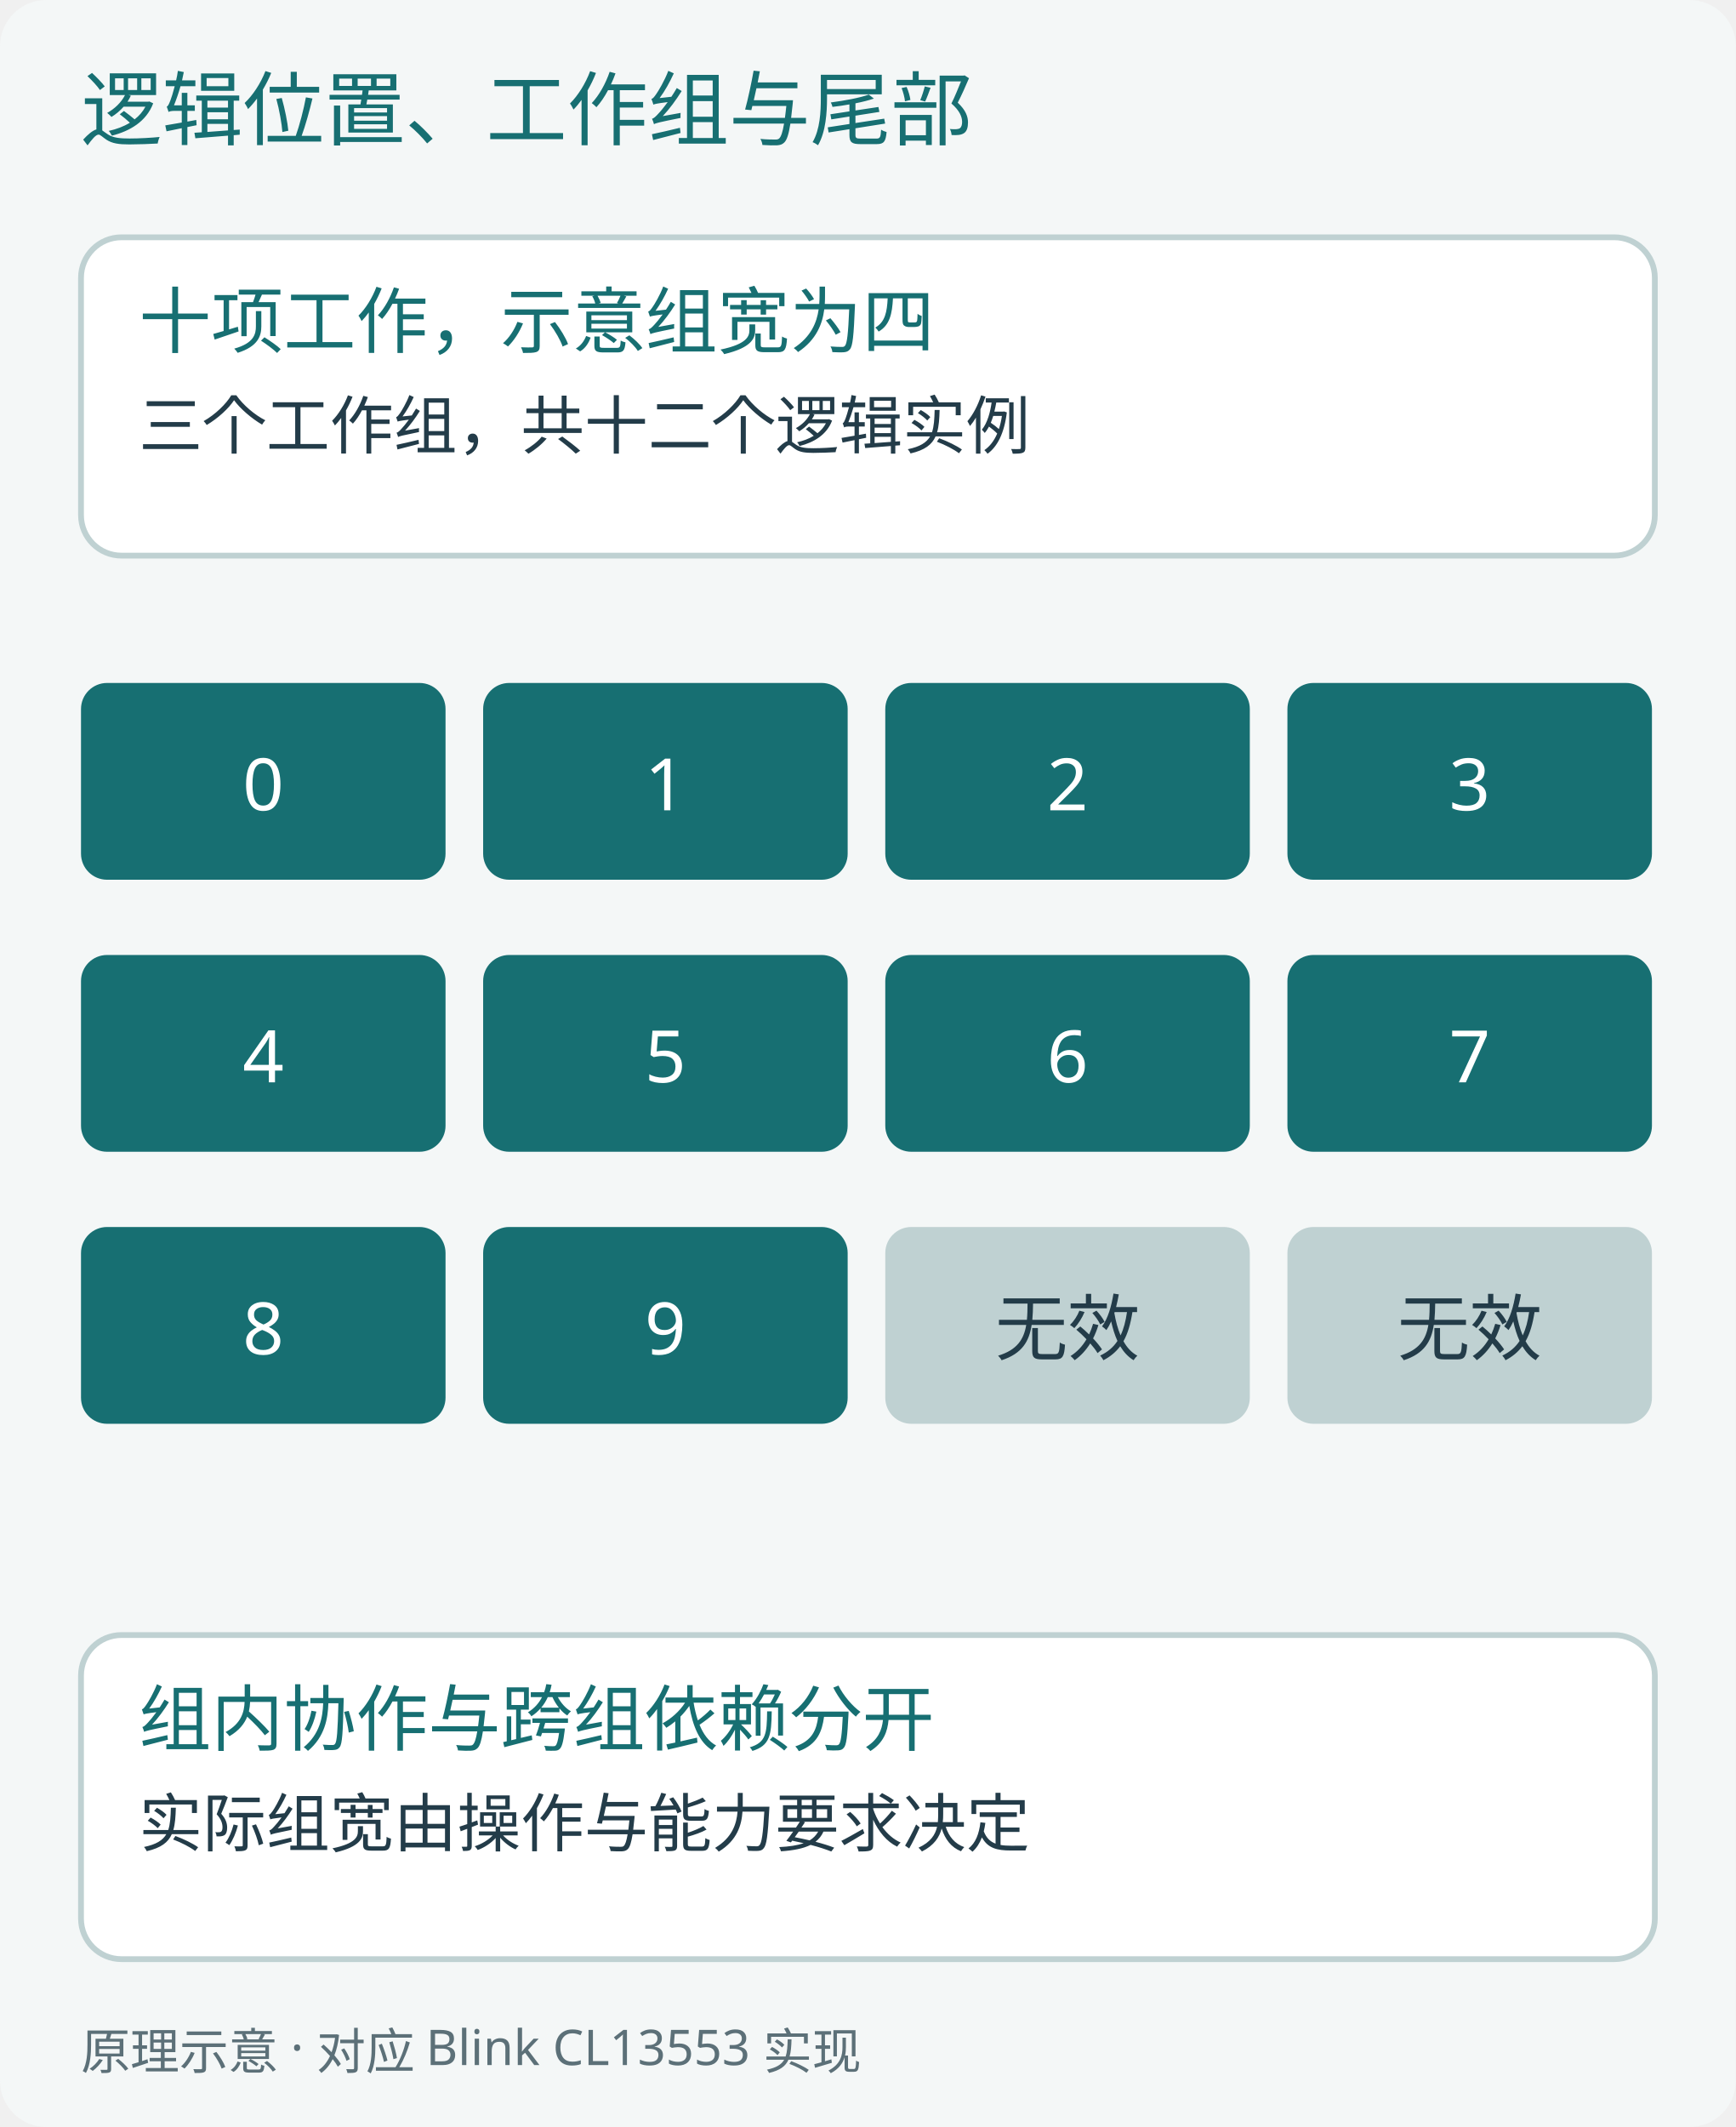
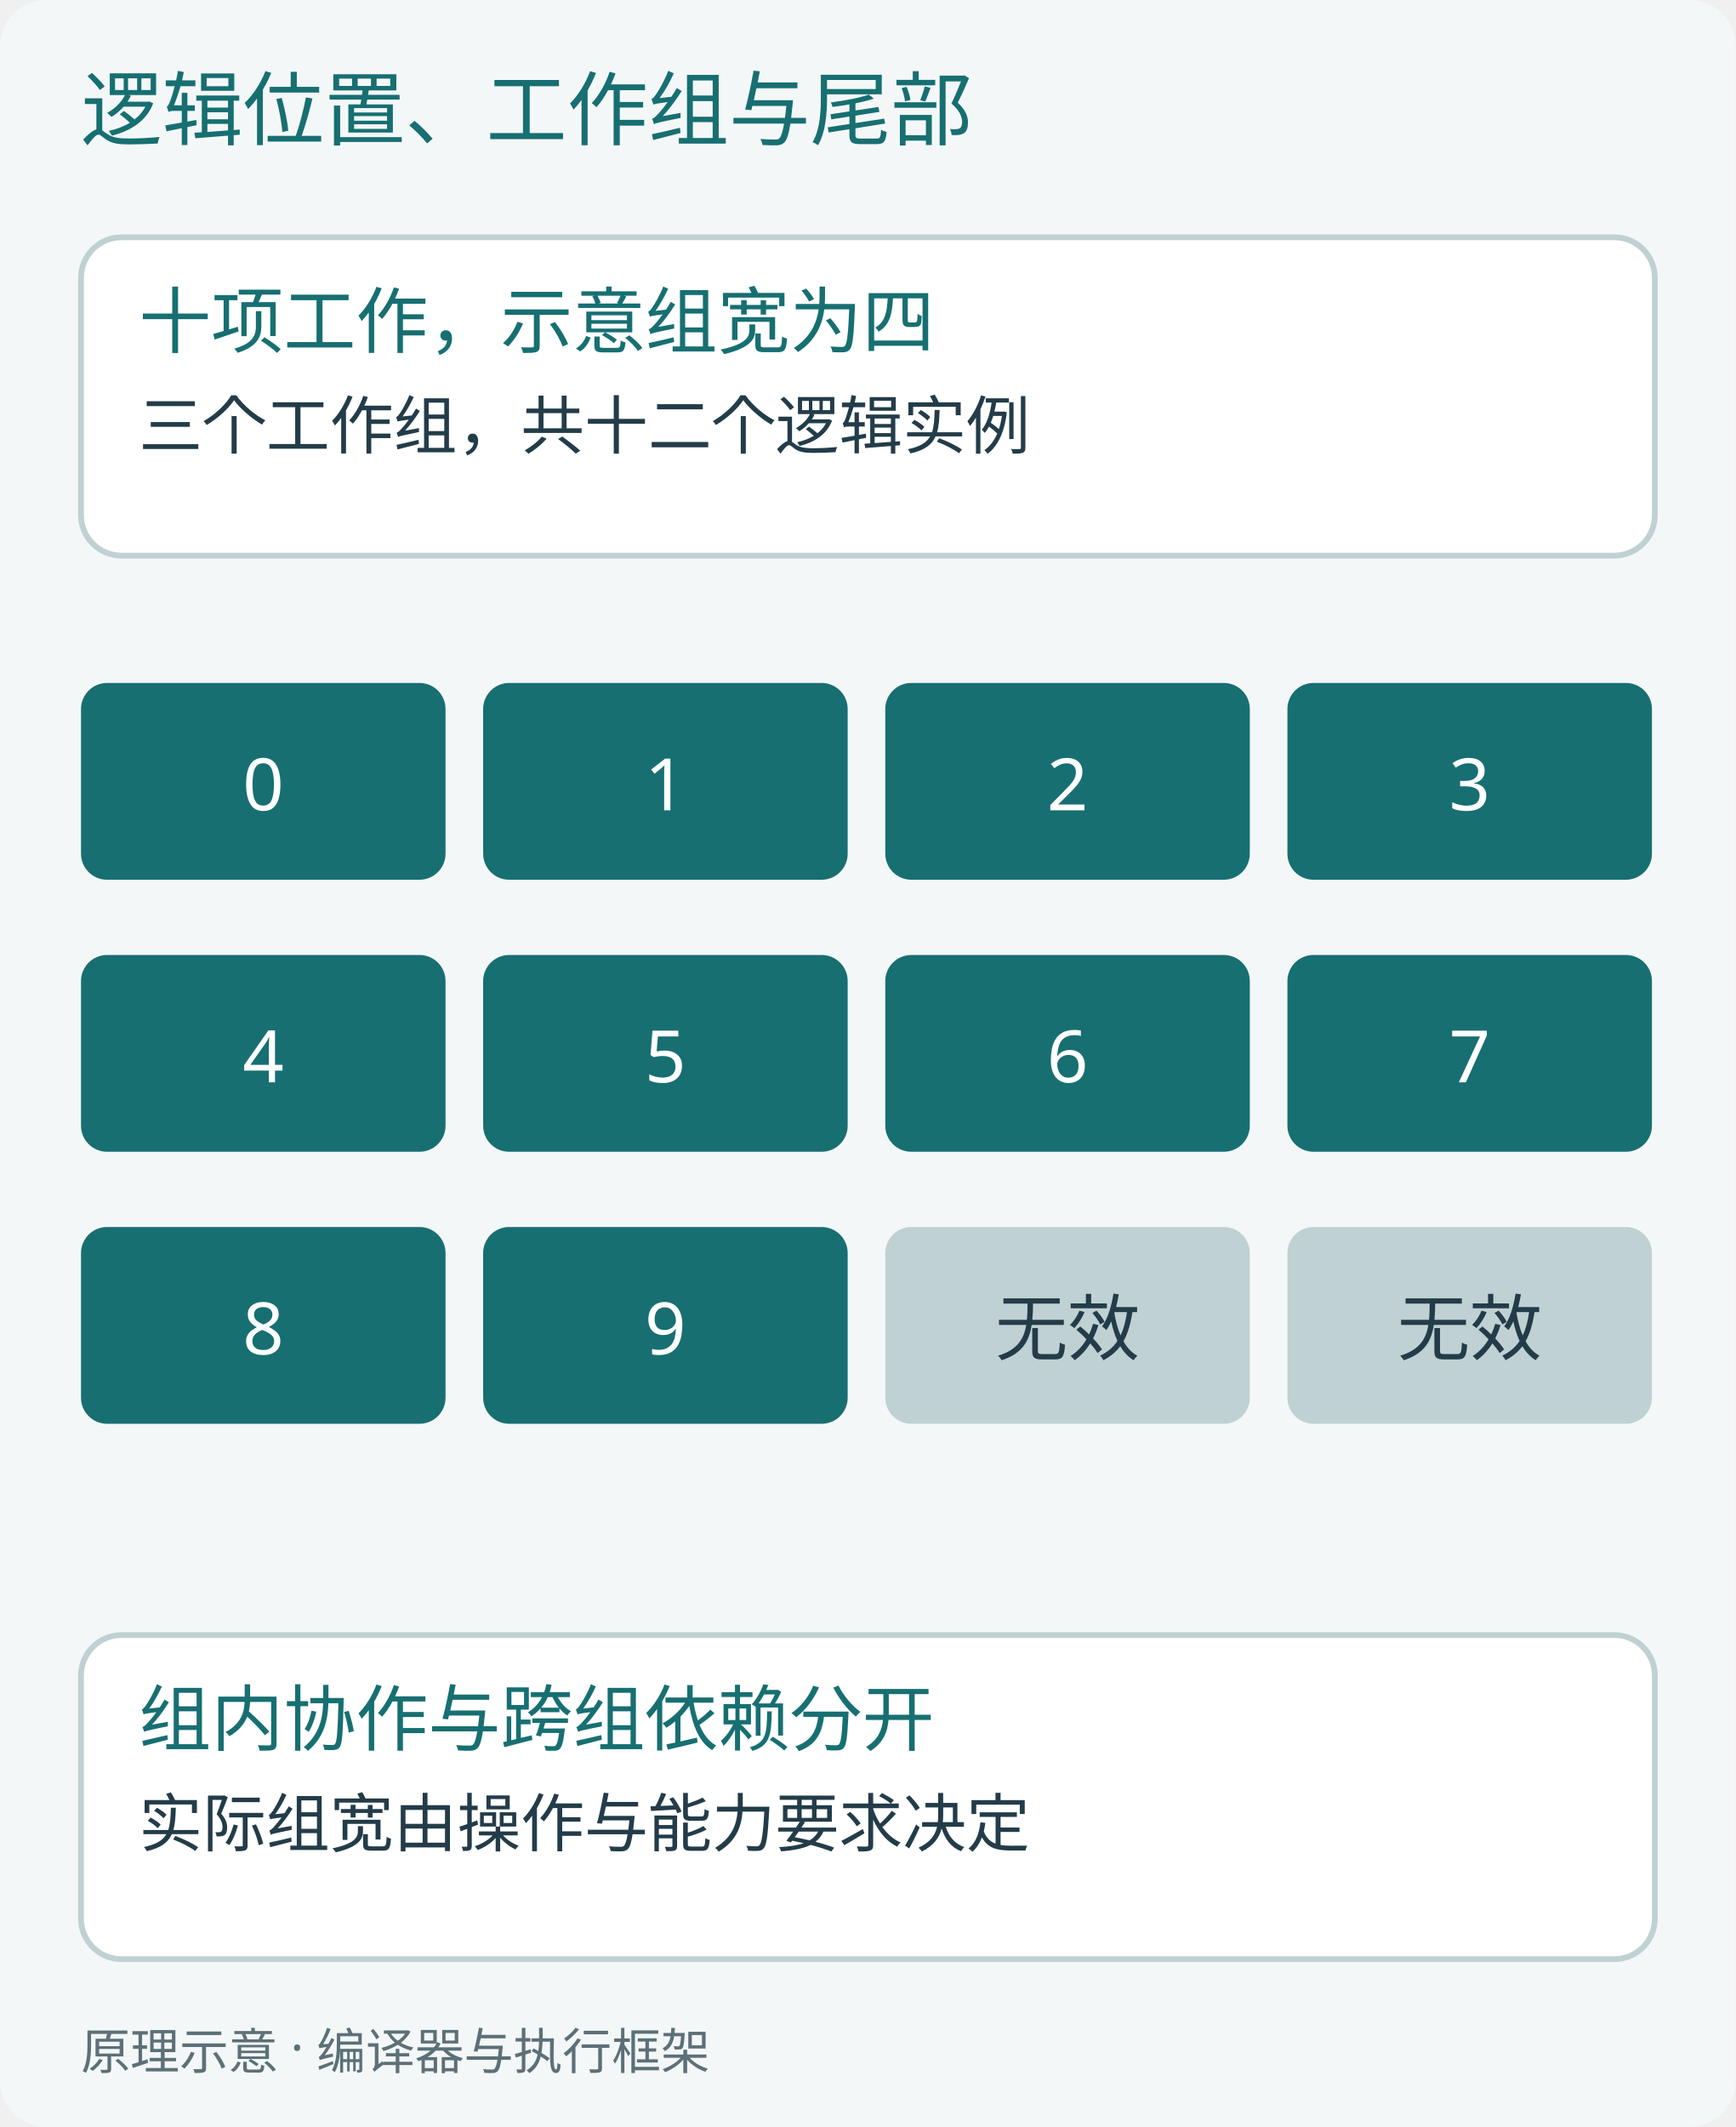
<svg xmlns="http://www.w3.org/2000/svg" width="600" height="735" viewBox="0 0 600 735">
  <defs>
    <marker id="a" viewBox="0 0 10 10" refX="8" refY="5" markerWidth="7" markerHeight="7" orient="auto">
      <path d="M 0 0 L 10 5 L 0 10 z" fill="#176f72" />
    </marker>
  </defs>
  <rect width="600" height="735" rx="16" fill="#f4f7f7" />
  <text x="28" y="48" font-family="SimHei" font-size="28" fill="#176f72" text-anchor="start">逻辑位置、工作组与尾部</text>
  <rect x="28" y="82" width="544" height="110" rx="14" fill="white" stroke="#bfd1d2" stroke-width="2" />
  <text x="48" y="120" font-family="SimHei" font-size="25" fill="#176f72" text-anchor="start">十项工作，示意组宽为四</text>
  <text x="48" y="155" font-family="SimHei" font-size="22" fill="#233c49" text-anchor="start">三个工作组，共十二个逻辑实例</text>
  <rect x="28" y="236" width="126" height="68" rx="9" fill="#176f72" />
  <text x="91" y="280" font-family="SimHei" font-size="25" fill="white" text-anchor="middle">0</text>
  <rect x="167" y="236" width="126" height="68" rx="9" fill="#176f72" />
  <text x="230" y="280" font-family="SimHei" font-size="25" fill="white" text-anchor="middle">1</text>
  <rect x="306" y="236" width="126" height="68" rx="9" fill="#176f72" />
  <text x="369" y="280" font-family="SimHei" font-size="25" fill="white" text-anchor="middle">2</text>
  <rect x="445" y="236" width="126" height="68" rx="9" fill="#176f72" />
  <text x="508" y="280" font-family="SimHei" font-size="25" fill="white" text-anchor="middle">3</text>
  <rect x="28" y="330" width="126" height="68" rx="9" fill="#176f72" />
  <text x="91" y="374" font-family="SimHei" font-size="25" fill="white" text-anchor="middle">4</text>
  <rect x="167" y="330" width="126" height="68" rx="9" fill="#176f72" />
  <text x="230" y="374" font-family="SimHei" font-size="25" fill="white" text-anchor="middle">5</text>
  <rect x="306" y="330" width="126" height="68" rx="9" fill="#176f72" />
  <text x="369" y="374" font-family="SimHei" font-size="25" fill="white" text-anchor="middle">6</text>
  <rect x="445" y="330" width="126" height="68" rx="9" fill="#176f72" />
  <text x="508" y="374" font-family="SimHei" font-size="25" fill="white" text-anchor="middle">7</text>
  <rect x="28" y="424" width="126" height="68" rx="9" fill="#176f72" />
  <text x="91" y="468" font-family="SimHei" font-size="25" fill="white" text-anchor="middle">8</text>
  <rect x="167" y="424" width="126" height="68" rx="9" fill="#176f72" />
  <text x="230" y="468" font-family="SimHei" font-size="25" fill="white" text-anchor="middle">9</text>
  <rect x="306" y="424" width="126" height="68" rx="9" fill="#bfd1d2" />
  <text x="369" y="468" font-family="SimHei" font-size="25" fill="#233c49" text-anchor="middle">无效</text>
  <rect x="445" y="424" width="126" height="68" rx="9" fill="#bfd1d2" />
  <text x="508" y="468" font-family="SimHei" font-size="25" fill="#233c49" text-anchor="middle">无效</text>
  <rect x="28" y="565" width="544" height="112" rx="14" fill="white" stroke="#bfd1d2" stroke-width="2" />
  <text x="48" y="603" font-family="SimHei" font-size="25" fill="#176f72" text-anchor="start">组内协作与跨组依赖分开</text>
  <text x="48" y="638" font-family="SimHei" font-size="22" fill="#233c49" text-anchor="start">实际组宽由操作与能力要求决定</text>
-   <text x="28" y="715" font-family="SimHei" font-size="17" fill="#5c7078" text-anchor="start">原理示意 · 对应 Blink CL13553 实现</text>
+   <text x="28" y="715" font-family="SimHei" font-size="17" fill="#5c7078" text-anchor="start">原理示意 · 编译器与执行框架</text>
</svg>
